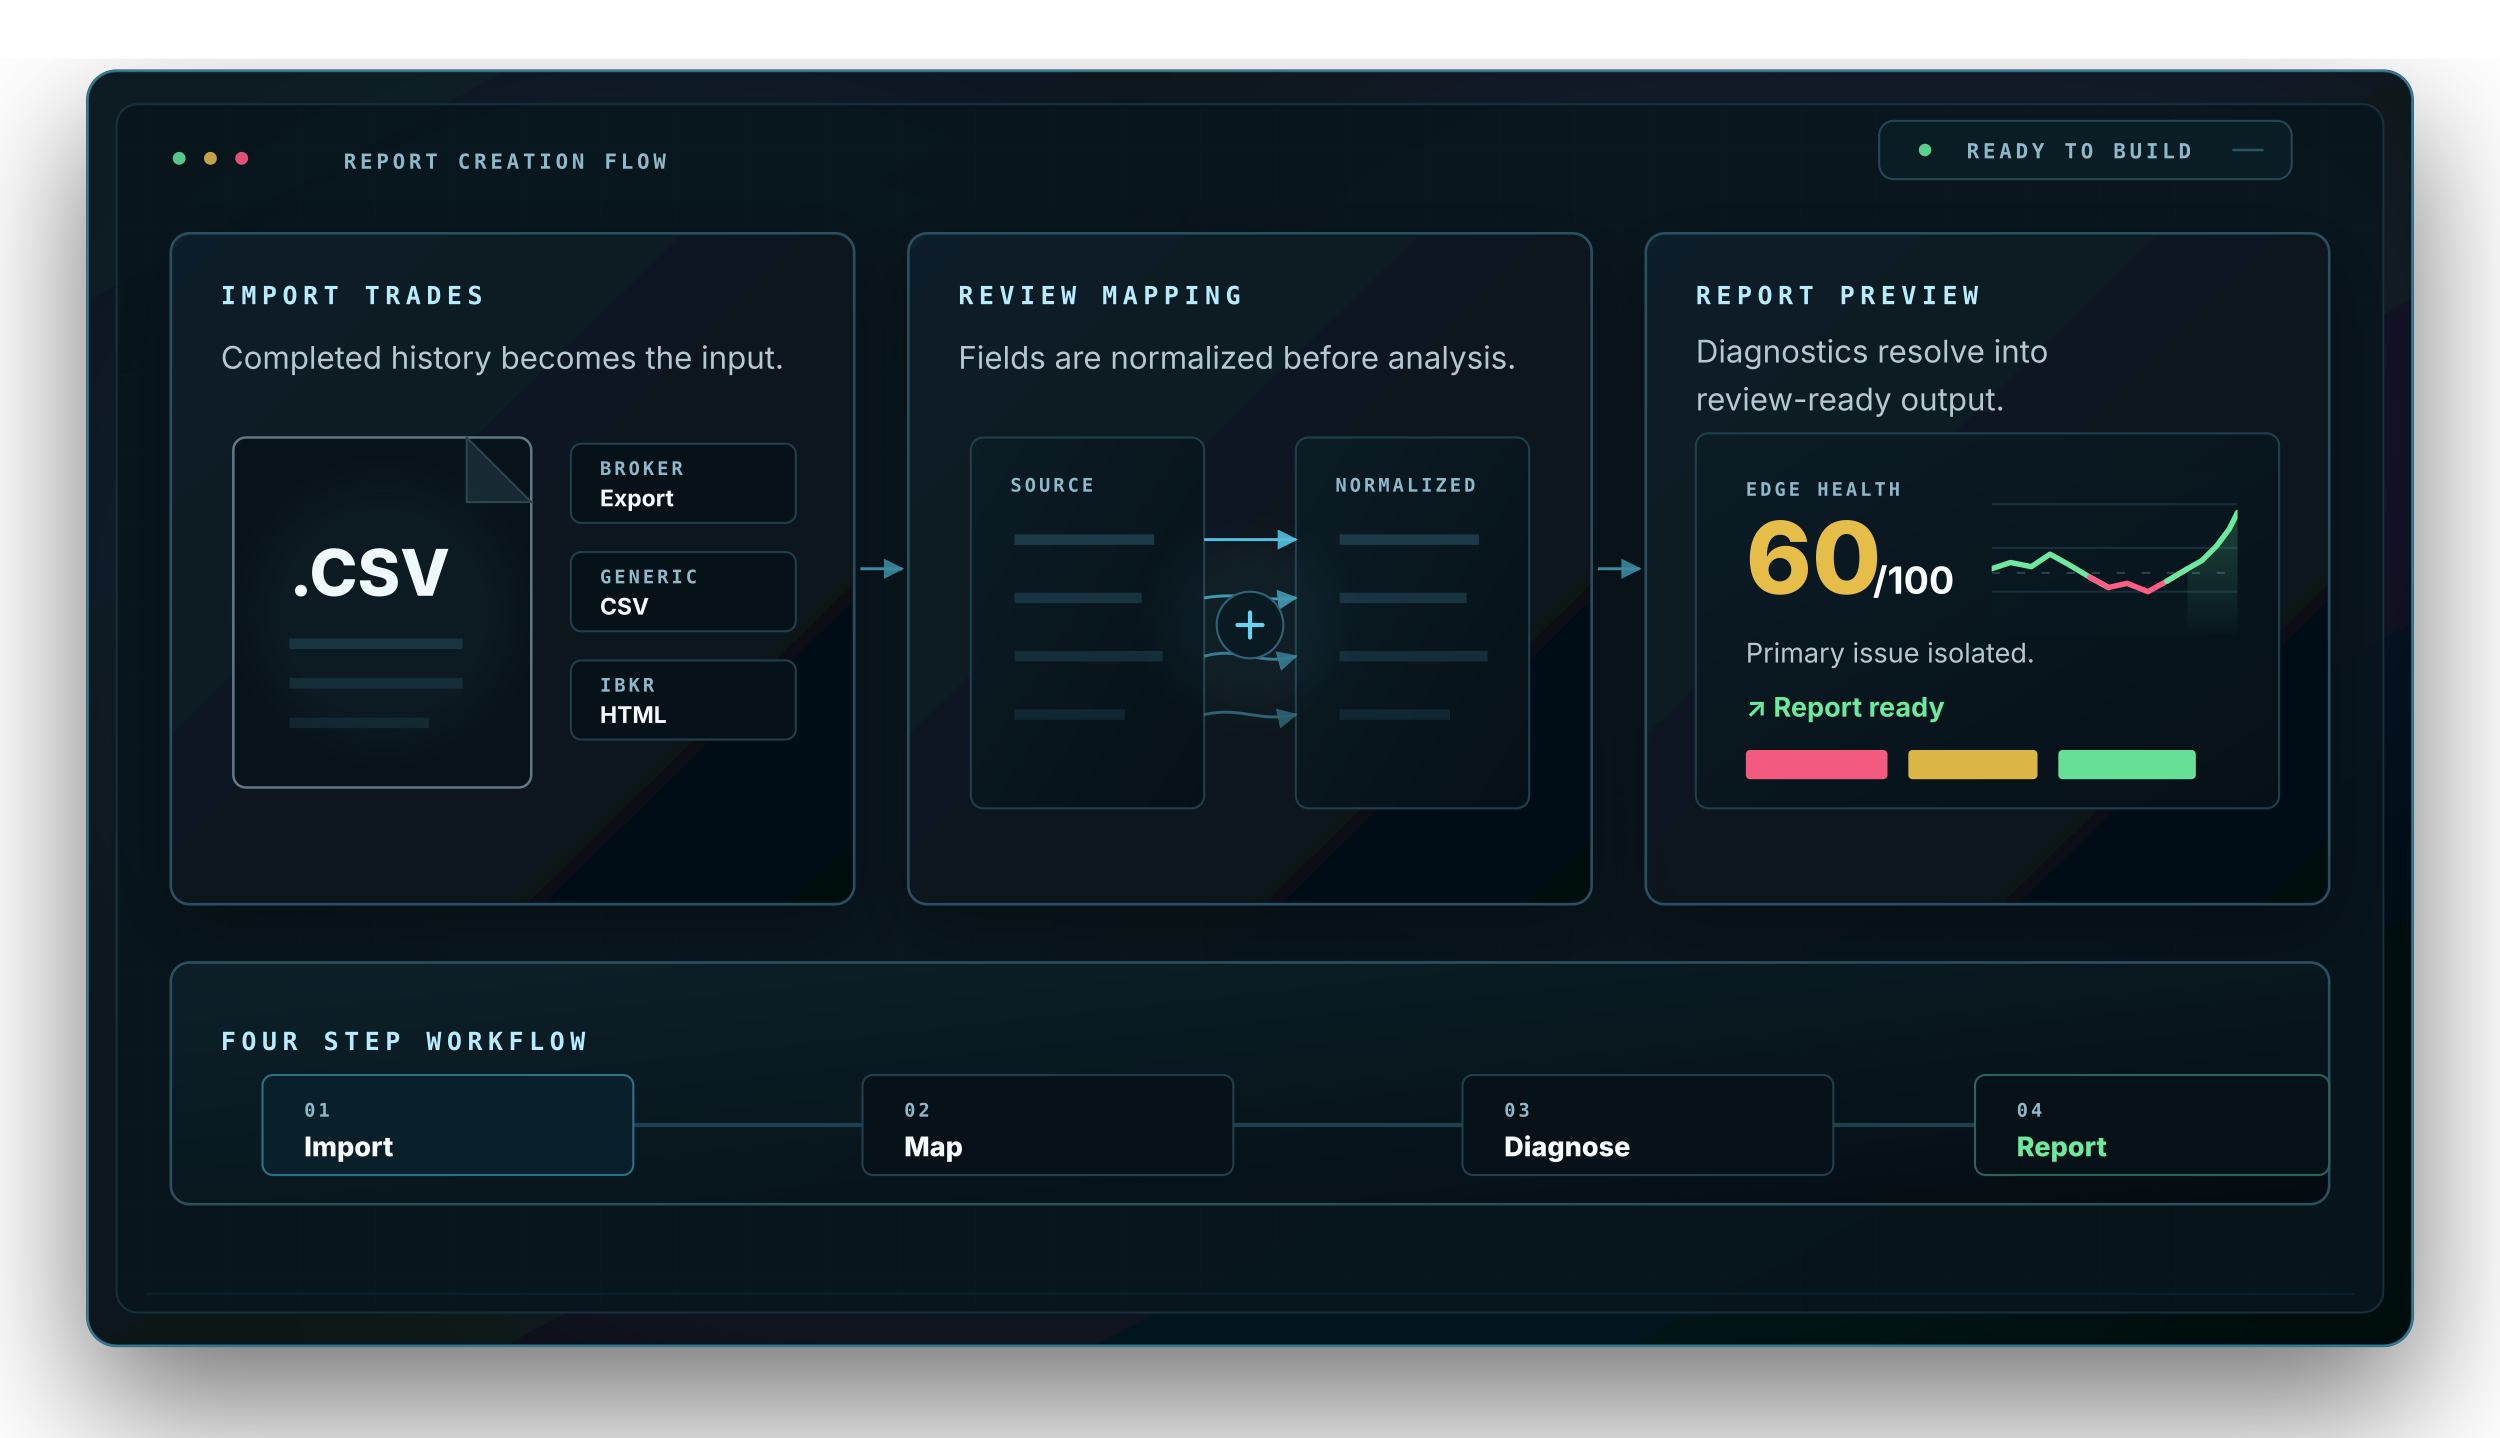
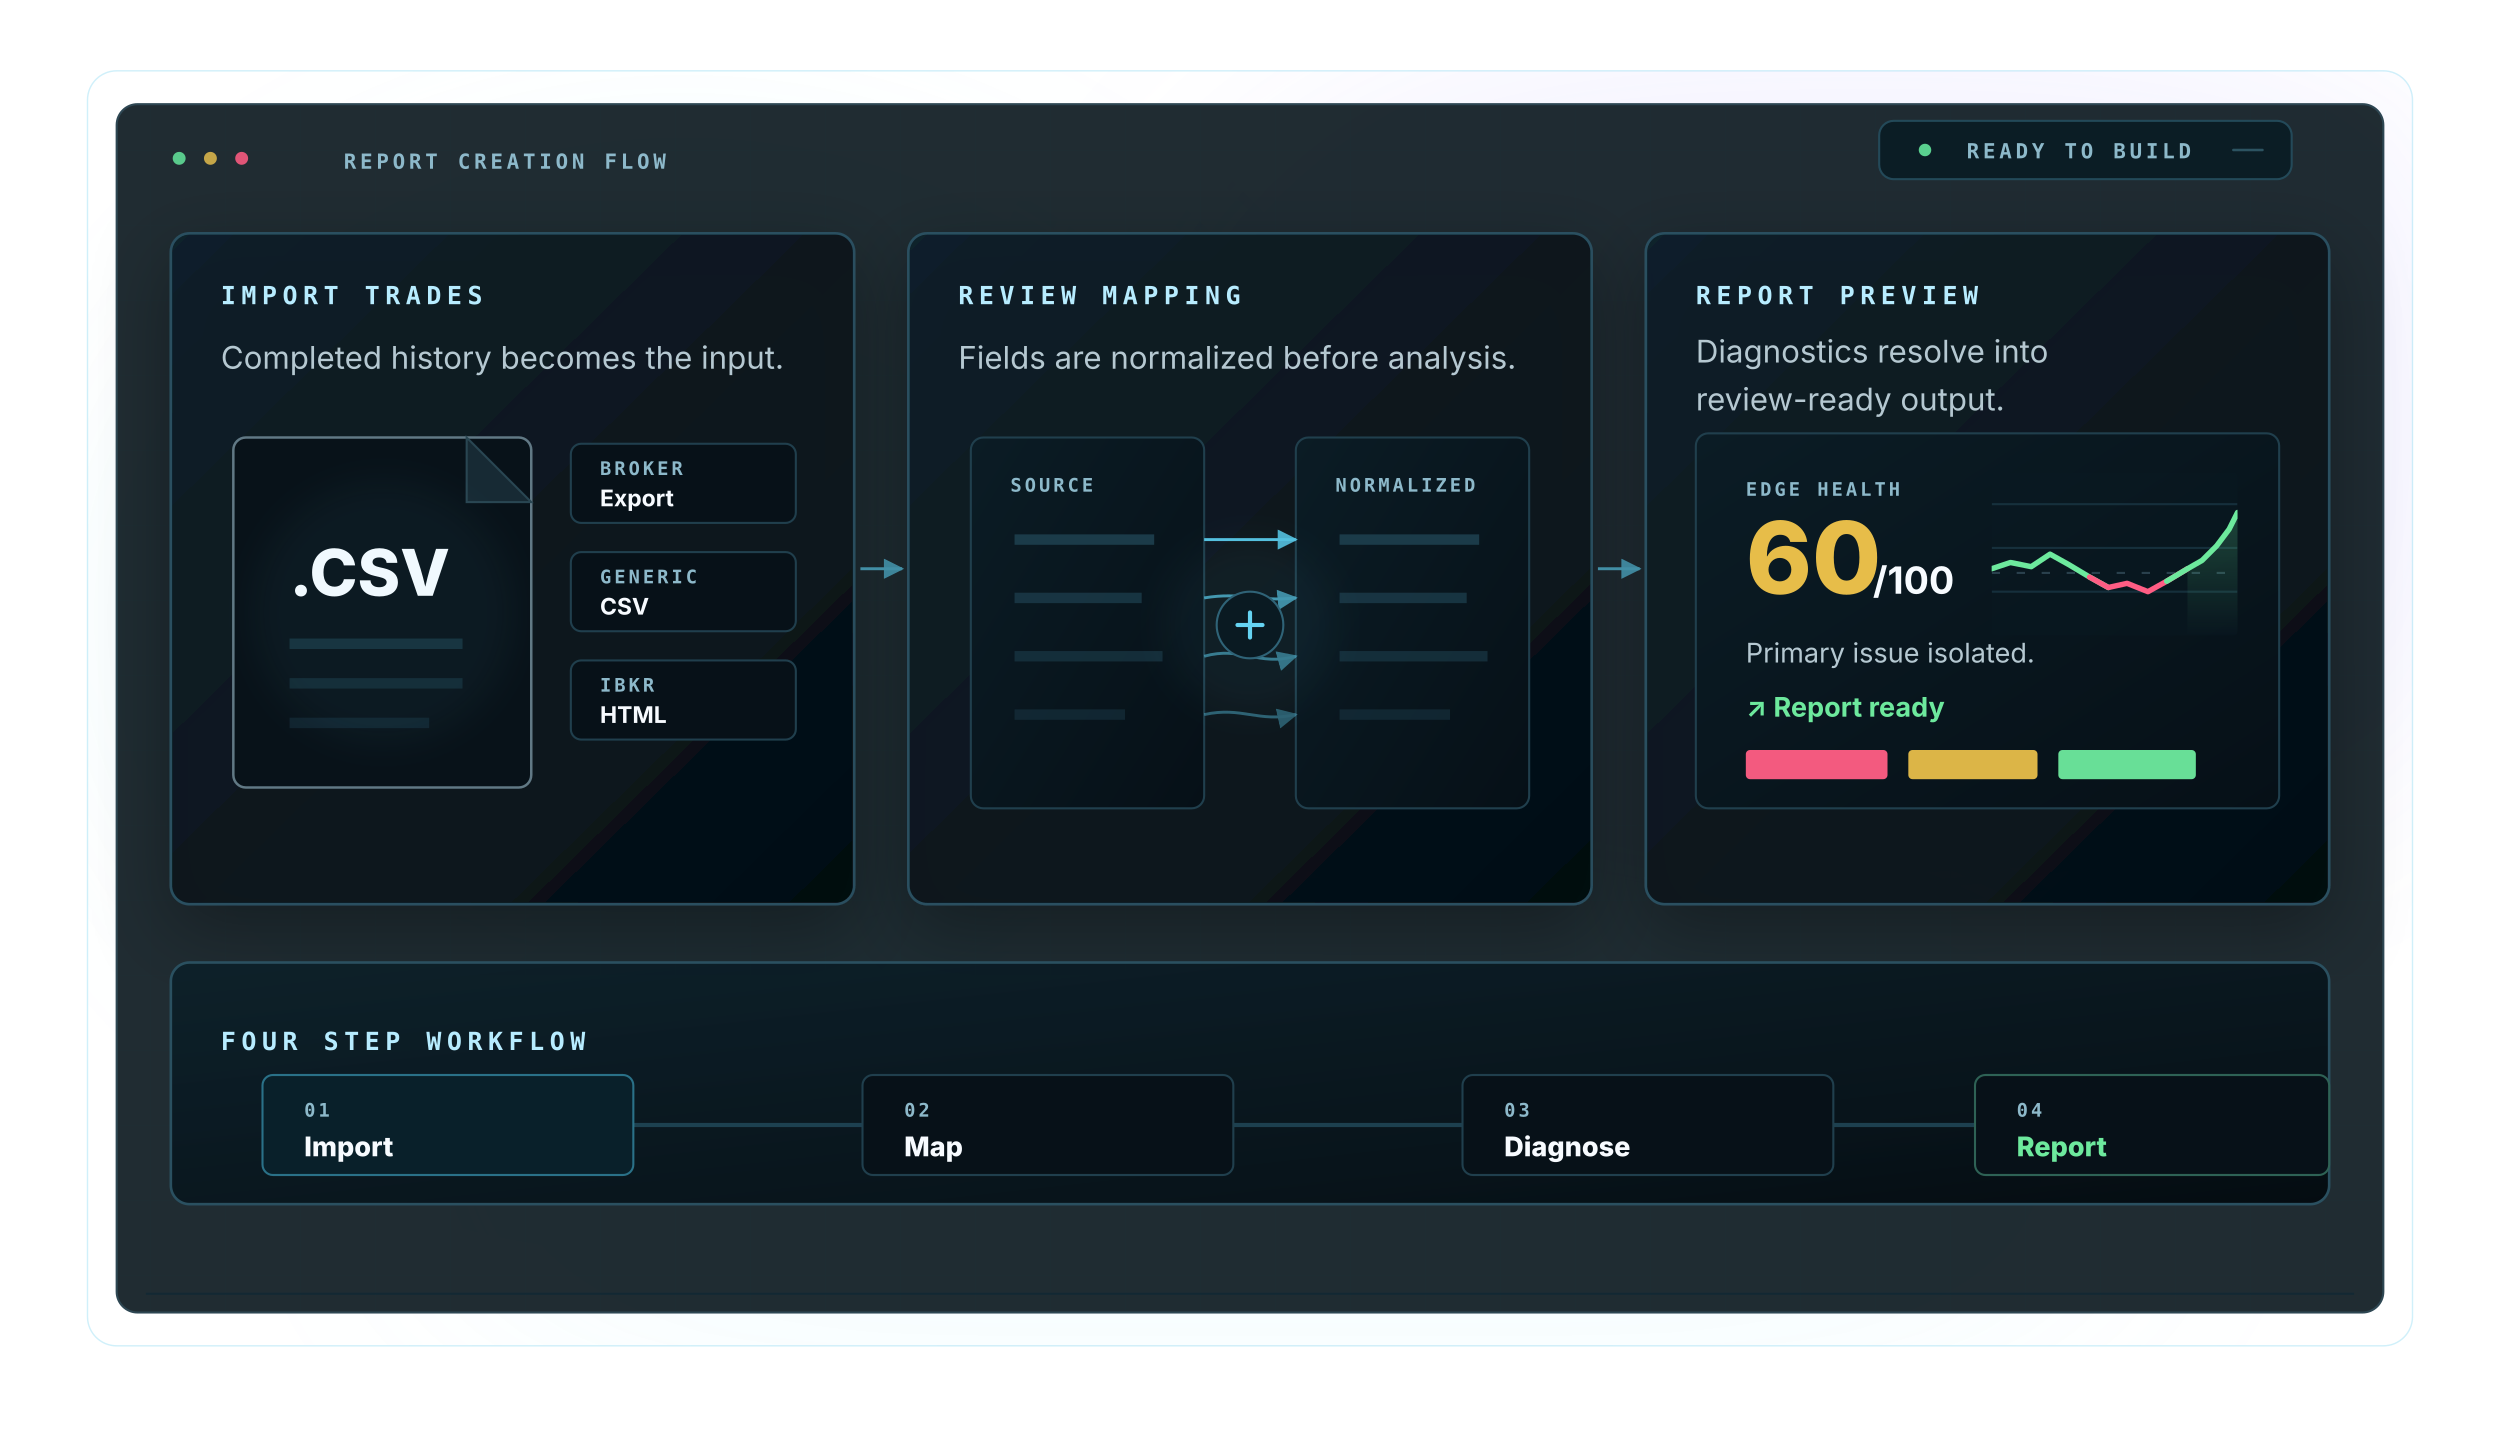
<svg xmlns="http://www.w3.org/2000/svg" viewBox="0 0 1200 690" role="img" aria-labelledby="title desc">
  <defs>
    <linearGradient id="frameBg" x1="0" y1="0" x2="1" y2="1">
      <stop offset="0" stop-color="#0b1b24" />
      <stop offset="0.62" stop-color="#071117" />
      <stop offset="1" stop-color="#05090d" />
    </linearGradient>
    <linearGradient id="panelBg" x1="0" y1="0" x2="1" y2="1">
      <stop offset="0" stop-color="#0d2029" stop-opacity="0.96" />
      <stop offset="0.72" stop-color="#07131a" stop-opacity="0.98" />
      <stop offset="1" stop-color="#050b10" stop-opacity="0.99" />
    </linearGradient>
    <linearGradient id="cardBg" x1="0" y1="0" x2="1" y2="1">
      <stop offset="0" stop-color="#0b1c25" />
      <stop offset="1" stop-color="#061017" />
    </linearGradient>
    <linearGradient id="softPanel" x1="0" y1="0" x2="1" y2="1">
      <stop offset="0" stop-color="#0c222d" stop-opacity="0.9" />
      <stop offset="1" stop-color="#060d13" stop-opacity="0.96" />
    </linearGradient>
    <linearGradient id="greenFill" x1="0" y1="0" x2="0" y2="1">
      <stop offset="0" stop-color="#67e89a" stop-opacity="0.22" />
      <stop offset="1" stop-color="#67e89a" stop-opacity="0" />
    </linearGradient>
    <linearGradient id="cyanFill" x1="0" y1="0" x2="1" y2="1">
      <stop offset="0" stop-color="#58c8e8" stop-opacity="0.18" />
      <stop offset="1" stop-color="#58c8e8" stop-opacity="0.02" />
    </linearGradient>
    <pattern id="grid" width="36" height="36" patternUnits="userSpaceOnUse">
      <path d="M 36 0 L 0 0 0 36" fill="none" stroke="#1b3948" stroke-width="1" opacity="0.20" />
    </pattern>
    <clipPath id="frameClip">
      <rect x="42" y="34" width="1116" height="612" rx="14" />
    </clipPath>
    <clipPath id="miniChartClip">
      <rect x="956" y="227" width="118" height="78" rx="2" />
    </clipPath>
    <filter id="outerShadow" x="-30%" y="-30%" width="160%" height="160%">
      <feDropShadow dx="0" dy="28" stdDeviation="34" flood-color="#000000" flood-opacity="0.55" />
    </filter>
    <filter id="panelShadow" x="-16%" y="-16%" width="132%" height="132%">
      <feDropShadow dx="0" dy="12" stdDeviation="18" flood-color="#000000" flood-opacity="0.32" />
    </filter>
    <filter id="blurGlow" x="-45%" y="-45%" width="190%" height="190%">
      <feGaussianBlur stdDeviation="54" />
    </filter>
    <filter id="tinyGlow" x="-60%" y="-60%" width="220%" height="220%">
      <feGaussianBlur stdDeviation="8" />
    </filter>
    <marker id="arrowCyan" viewBox="0 0 10 10" refX="9" refY="5" markerWidth="7" markerHeight="7" orient="auto-start-reverse">
      <path d="M 0 0 L 10 5 L 0 10 z" fill="#58c8e8" opacity="0.9" />
    </marker>
    <style>
      .font { font-family: Inter, ui-sans-serif, system-ui, -apple-system, BlinkMacSystemFont, "Segoe UI", sans-serif; }
      .mono { font-family: "JetBrains Mono", "SFMono-Regular", Consolas, monospace; }
      .kicker { font-size: 12px; font-weight: 800; letter-spacing: .22em; fill: #b7ecff; }
      .smallKicker { font-size: 10px; font-weight: 800; letter-spacing: .18em; fill: #8db9ca; }
      .micro { font-size: 9px; font-weight: 800; letter-spacing: .16em; fill: #8db9ca; }
      .panelStroke { stroke: #2a5060; stroke-width: 1.25; }
      .muted { fill: #b5c8d1; }
      .dim { fill: #87a5b3; }
      .white { fill: #f7fbff; }
      .green { fill: #6de99d; }
      .red { fill: #ff5d84; }
      .gold { fill: #e7bd49; }
      .cyan { fill: #65d3f2; }
      .softLine { stroke: #1f4050; stroke-width: 1; opacity: .78; }
    </style>
  </defs>
  <g class="font">
-     <rect x="42" y="34" width="1116" height="612" rx="14" fill="url(#frameBg)" stroke="#2b6075" stroke-width="1.4" filter="url(#outerShadow)" />
+     <rect x="42" y="34" width="1116" height="612" rx="14" fill="none" stroke="none" />
    <g clip-path="url(#frameClip)">
      <ellipse cx="328" cy="296" rx="260" ry="210" fill="#41d4f5" opacity="0.09" filter="url(#blurGlow)" />
      <ellipse cx="894" cy="205" rx="340" ry="210" fill="#6d5cff" opacity="0.075" filter="url(#blurGlow)" />
      <ellipse cx="612" cy="558" rx="420" ry="150" fill="#41d4f5" opacity="0.045" filter="url(#blurGlow)" />
    </g>
    <rect x="56" y="50" width="1088" height="580" rx="10" fill="#08151c" stroke="#173340" stroke-width="1" opacity="0.90" />
    <rect x="56" y="50" width="1088" height="580" rx="10" fill="url(#grid)" opacity="0.27" />
    <circle cx="86" cy="76" r="3.1" fill="#63e39a" opacity="0.86" />
    <circle cx="101" cy="76" r="3.1" fill="#e2bb4c" opacity="0.85" />
    <circle cx="116" cy="76" r="3.1" fill="#ff5c82" opacity="0.86" />
    <text x="165" y="81" class="smallKicker mono">REPORT CREATION FLOW</text>
    <rect x="902" y="58" width="198" height="28" rx="7" fill="#0b1c25" stroke="#244b5b" opacity="0.95" />
    <circle cx="924" cy="72" r="3" fill="#63e39a" opacity="0.9" />
    <text x="944" y="76" class="smallKicker mono">READY TO BUILD</text>
    <path d="M1072 72H1086" stroke="#376576" stroke-width="1.2" stroke-linecap="round" opacity="0.75" />
    <rect x="82" y="112" width="328" height="322" rx="9" fill="url(#panelBg)" class="panelStroke" filter="url(#panelShadow)" />
    <text x="106" y="146" class="kicker mono">IMPORT TRADES</text>
    <text x="106" y="177" font-size="15" class="muted">Completed history becomes the input.</text>
    <rect x="112" y="210" width="143" height="168" rx="6" fill="#081219" stroke="#617985" stroke-width="1.2" />
    <path d="M224 210L255 241H224Z" fill="#172a34" stroke="#294652" />
    <text x="139" y="286" font-size="31" font-weight="780" class="white">.CSV</text>
    <line x1="139" y1="309" x2="222" y2="309" stroke="#1b3b49" stroke-width="5" opacity="0.7" />
    <line x1="139" y1="328" x2="222" y2="328" stroke="#1b3b49" stroke-width="5" opacity="0.52" />
    <line x1="139" y1="347" x2="206" y2="347" stroke="#1b3b49" stroke-width="5" opacity="0.42" />
    <circle cx="184" cy="294" r="62" fill="#65d3f2" opacity="0.045" filter="url(#tinyGlow)" />
    <g transform="translate(274 213)">
      <rect x="0" y="0" width="108" height="38" rx="5" fill="#071118" stroke="#203f4d" />
      <text x="14" y="15" class="micro mono">BROKER</text>
      <text x="14" y="30" font-size="11" font-weight="740" class="white">Export</text>
      <rect x="0" y="52" width="108" height="38" rx="5" fill="#071118" stroke="#203f4d" />
      <text x="14" y="67" class="micro mono">GENERIC</text>
      <text x="14" y="82" font-size="11" font-weight="740" class="white">CSV</text>
      <rect x="0" y="104" width="108" height="38" rx="5" fill="#071118" stroke="#203f4d" />
      <text x="14" y="119" class="micro mono">IBKR</text>
      <text x="14" y="134" font-size="11" font-weight="740" class="white">HTML</text>
    </g>
    <rect x="436" y="112" width="328" height="322" rx="9" fill="url(#panelBg)" class="panelStroke" filter="url(#panelShadow)" />
    <text x="460" y="146" class="kicker mono">REVIEW MAPPING</text>
    <text x="460" y="177" font-size="15" class="muted">Fields are normalized before analysis.</text>
    <rect x="466" y="210" width="112" height="178" rx="6" fill="url(#cardBg)" stroke="#203f4d" />
    <text x="485" y="236" class="micro mono">SOURCE</text>
    <line x1="487" y1="259" x2="554" y2="259" stroke="#1b3b49" stroke-width="5" />
    <line x1="487" y1="287" x2="548" y2="287" stroke="#1b3b49" stroke-width="5" opacity="0.82" />
    <line x1="487" y1="315" x2="558" y2="315" stroke="#1b3b49" stroke-width="5" opacity="0.64" />
    <line x1="487" y1="343" x2="540" y2="343" stroke="#1b3b49" stroke-width="5" opacity="0.48" />
    <rect x="622" y="210" width="112" height="178" rx="6" fill="url(#cardBg)" stroke="#203f4d" />
    <text x="641" y="236" class="micro mono">NORMALIZED</text>
    <line x1="643" y1="259" x2="710" y2="259" stroke="#1b3b49" stroke-width="5" />
    <line x1="643" y1="287" x2="704" y2="287" stroke="#1b3b49" stroke-width="5" opacity="0.82" />
    <line x1="643" y1="315" x2="714" y2="315" stroke="#1b3b49" stroke-width="5" opacity="0.64" />
    <line x1="643" y1="343" x2="696" y2="343" stroke="#1b3b49" stroke-width="5" opacity="0.48" />
    <path d="M578 259 C596 259, 602 259, 622 259" stroke="#58c8e8" stroke-width="1.4" fill="none" opacity="0.95" marker-end="url(#arrowCyan)" />
    <path d="M578 287 C596 284, 603 289, 622 287" stroke="#58c8e8" stroke-width="1.4" fill="none" opacity="0.72" marker-end="url(#arrowCyan)" />
    <path d="M578 315 C596 310, 604 320, 622 315" stroke="#58c8e8" stroke-width="1.4" fill="none" opacity="0.55" marker-end="url(#arrowCyan)" />
    <path d="M578 343 C596 339, 604 347, 622 343" stroke="#58c8e8" stroke-width="1.4" fill="none" opacity="0.42" marker-end="url(#arrowCyan)" />
    <circle cx="600" cy="300" r="41" fill="#65d3f2" opacity="0.045" filter="url(#tinyGlow)" />
    <circle cx="600" cy="300" r="16" fill="#0a1a22" stroke="#2f6377" />
    <path d="M594 300h12M600 294v12" stroke="#65d3f2" stroke-width="2" stroke-linecap="round" />
    <rect x="790" y="112" width="328" height="322" rx="9" fill="url(#panelBg)" class="panelStroke" filter="url(#panelShadow)" />
    <text x="814" y="146" class="kicker mono">REPORT PREVIEW</text>
    <text x="814" y="174" font-size="15" class="muted">Diagnostics resolve into</text>
    <text x="814" y="197" font-size="15" class="muted">review-ready output.</text>
    <rect x="814" y="208" width="280" height="180" rx="6" fill="url(#cardBg)" stroke="#203f4d" />
    <text x="838" y="238" class="micro mono">EDGE HEALTH</text>
    <text x="838" y="285" font-size="48" font-weight="790" class="gold">60</text>
    <text x="899" y="285" font-size="18" font-weight="650" class="white">/100</text>
    <text x="838" y="318" font-size="13" class="muted">Primary issue isolated.</text>
    <text x="838" y="344" font-size="13" font-weight="740" class="green">↗ Report ready</text>
    <g clip-path="url(#miniChartClip)">
      <rect x="956" y="227" width="118" height="78" fill="#081822" opacity="0.45" />
      <line x1="956" y1="242" x2="1074" y2="242" stroke="#1b3947" opacity="0.72" />
      <line x1="956" y1="263" x2="1074" y2="263" stroke="#1b3947" opacity="0.72" />
      <line x1="956" y1="284" x2="1074" y2="284" stroke="#1b3947" opacity="0.72" />
      <line x1="956" y1="275" x2="1074" y2="275" stroke="#385361" stroke-dasharray="4 8" opacity="0.7" />
      <path d="M1050 273 L1057 269 L1064 262 L1070 254 L1074 246 L1074 305 L1050 305 Z" fill="url(#greenFill)" />
      <polyline points="956,273 965,270 975,272 984,266 993,271 1003,277 1012,282" fill="none" stroke="#6de99d" stroke-width="2.6" stroke-linecap="round" stroke-linejoin="round" />
      <polyline points="1003,277 1012,282 1021,280 1031,284 1040,279 1050,273" fill="none" stroke="#ff5d84" stroke-width="2.6" stroke-linecap="round" stroke-linejoin="round" />
      <polyline points="1040,279 1050,273 1057,269 1064,262 1070,254 1074,246" fill="none" stroke="#6de99d" stroke-width="2.6" stroke-linecap="round" stroke-linejoin="round" />
    </g>
    <rect x="838" y="360" width="68" height="14" rx="2" fill="#ff5d84" opacity="0.95" />
    <rect x="916" y="360" width="62" height="14" rx="2" fill="#e7bd49" opacity="0.95" />
    <rect x="988" y="360" width="66" height="14" rx="2" fill="#6de99d" opacity="0.95" />
    <path d="M413 273 C423 273, 425 273, 433 273" stroke="#58c8e8" stroke-width="1.4" fill="none" opacity="0.65" marker-end="url(#arrowCyan)" />
    <path d="M767 273 C777 273, 779 273, 787 273" stroke="#58c8e8" stroke-width="1.4" fill="none" opacity="0.65" marker-end="url(#arrowCyan)" />
    <rect x="82" y="462" width="1036" height="116" rx="9" fill="url(#panelBg)" class="panelStroke" />
    <text x="106" y="504" class="kicker mono">FOUR STEP WORKFLOW</text>
    <line x1="168" y1="540" x2="1032" y2="540" stroke="#214858" stroke-width="2" opacity="0.85" />
    <circle cx="168" cy="540" r="8" fill="#65d3f2" opacity="0.92" />
    <circle cx="456" cy="540" r="8" fill="#65d3f2" opacity="0.74" />
    <circle cx="744" cy="540" r="8" fill="#65d3f2" opacity="0.58" />
    <circle cx="1032" cy="540" r="8" fill="#6de99d" opacity="0.90" />
    <g>
      <rect x="126" y="516" width="178" height="48" rx="5" fill="#09202a" stroke="#2a7188" />
      <text x="146" y="536" class="micro mono">01</text>
      <text x="146" y="555" font-size="13" font-weight="760" class="white">Import</text>
    </g>
    <g>
      <rect x="414" y="516" width="178" height="48" rx="5" fill="#071118" stroke="#203f4d" />
      <text x="434" y="536" class="micro mono">02</text>
      <text x="434" y="555" font-size="13" font-weight="760" class="white">Map</text>
    </g>
    <g>
      <rect x="702" y="516" width="178" height="48" rx="5" fill="#071118" stroke="#203f4d" />
      <text x="722" y="536" class="micro mono">03</text>
      <text x="722" y="555" font-size="13" font-weight="760" class="white">Diagnose</text>
    </g>
    <g>
      <rect x="948" y="516" width="170" height="48" rx="5" fill="#071118" stroke="#2e6255" />
      <text x="968" y="536" class="micro mono">04</text>
      <text x="968" y="555" font-size="13" font-weight="760" class="green">Report</text>
    </g>
    <rect x="42" y="34" width="1116" height="612" rx="14" fill="none" stroke="#57c9ed" stroke-width="0.7" opacity="0.28" />
    <path d="M70 621H1130" stroke="#0d2733" stroke-width="1" opacity="0.7" />
  </g>
</svg>
